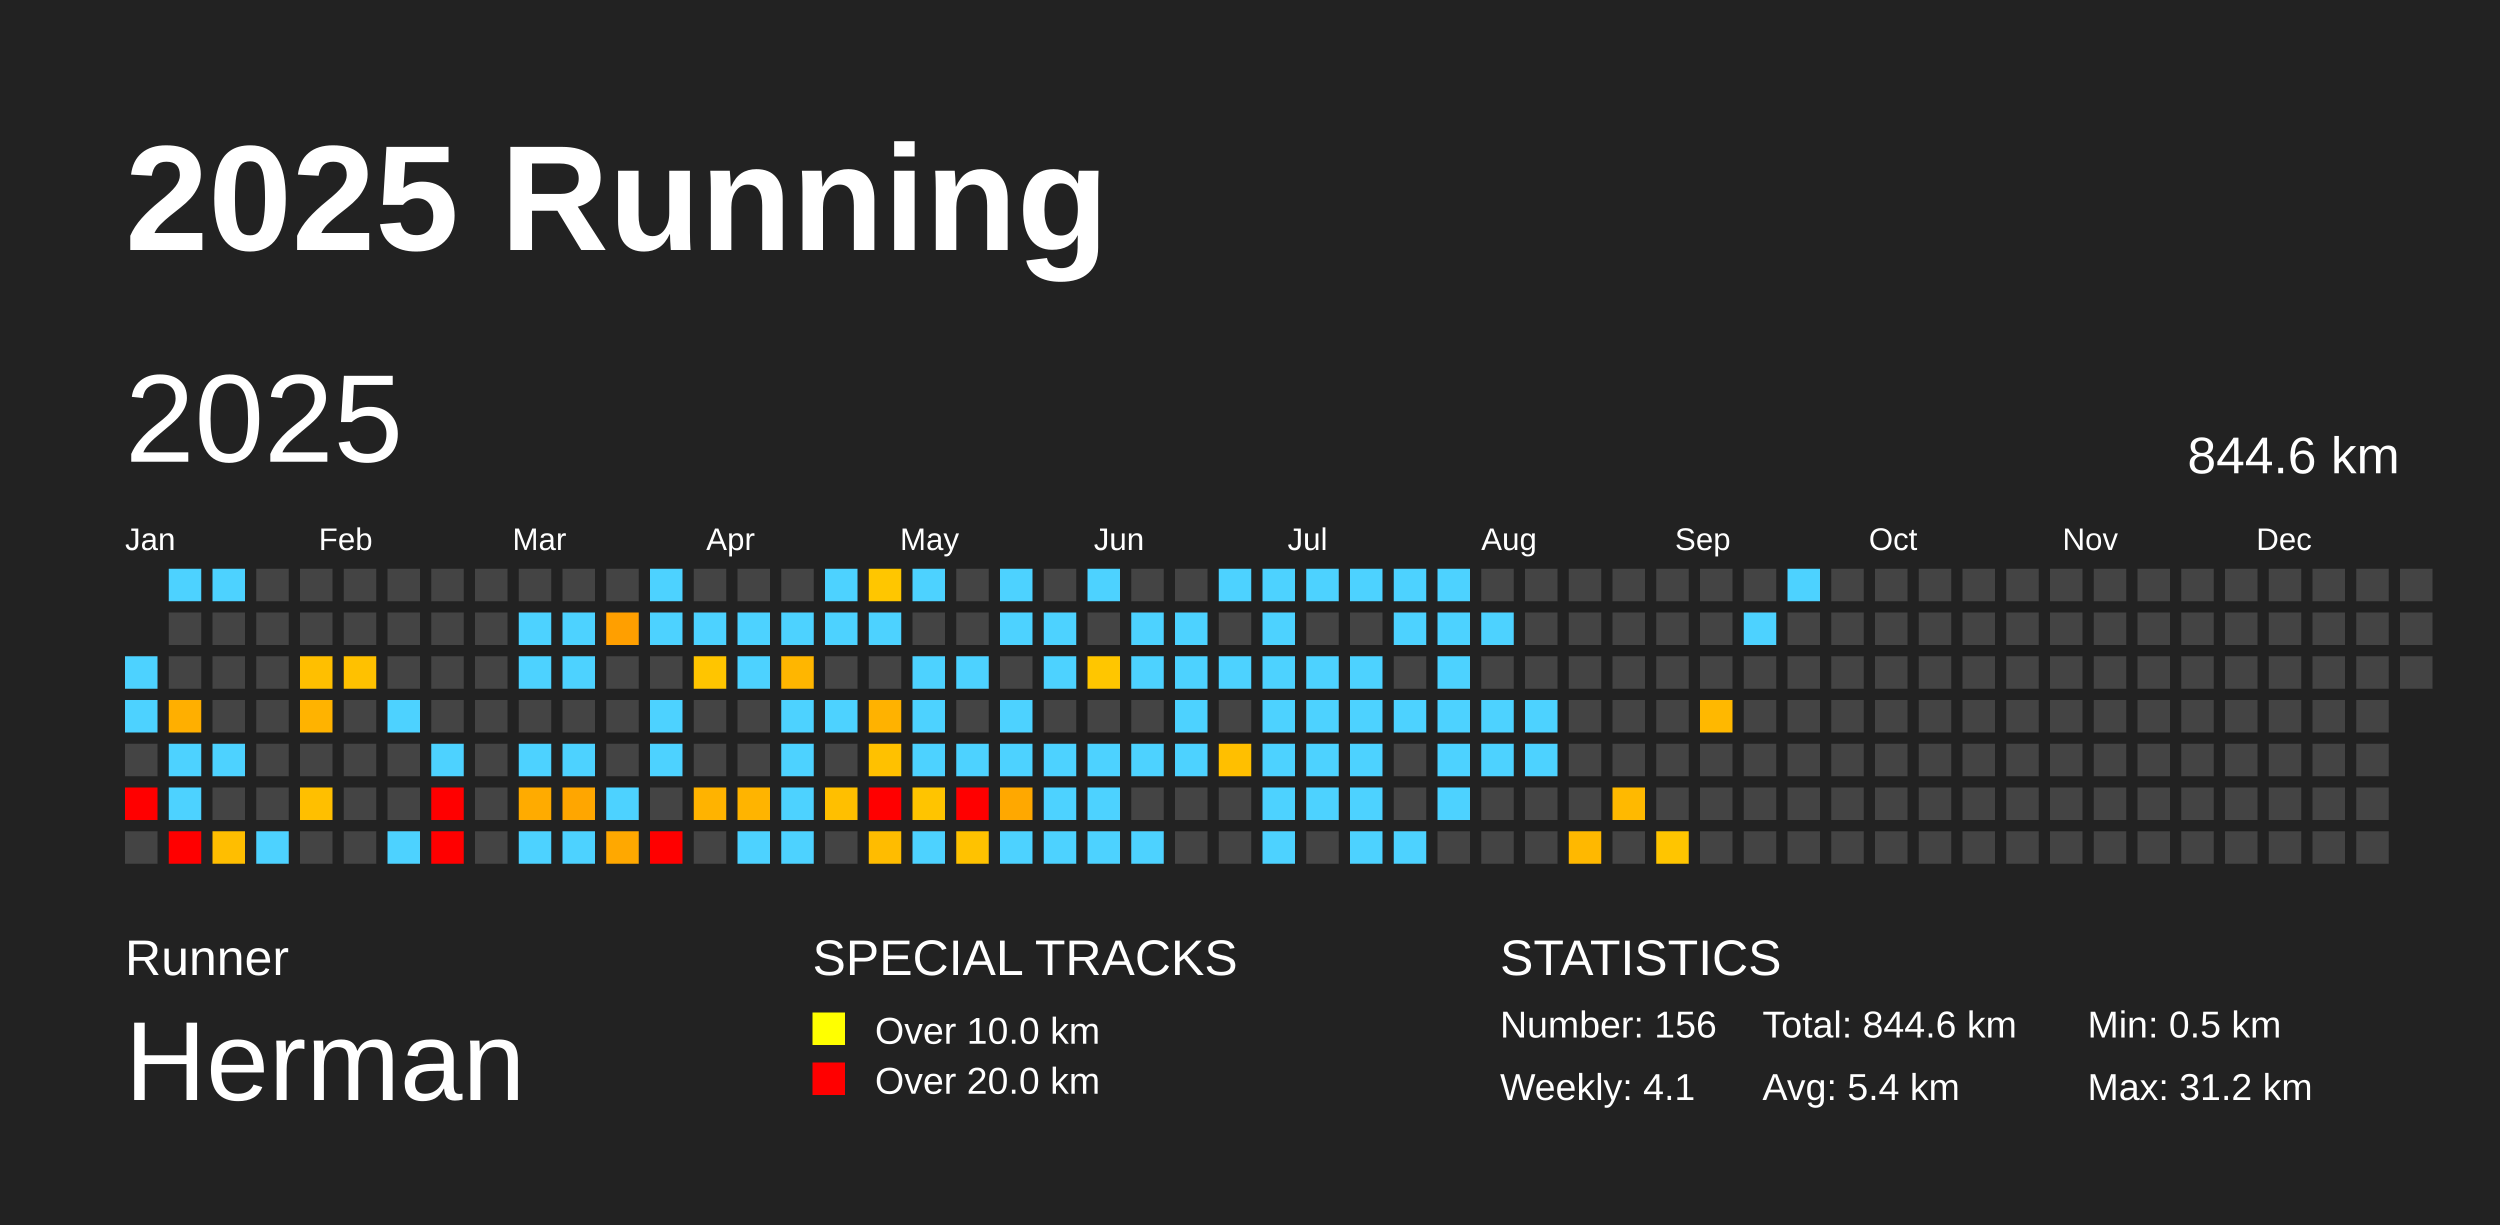
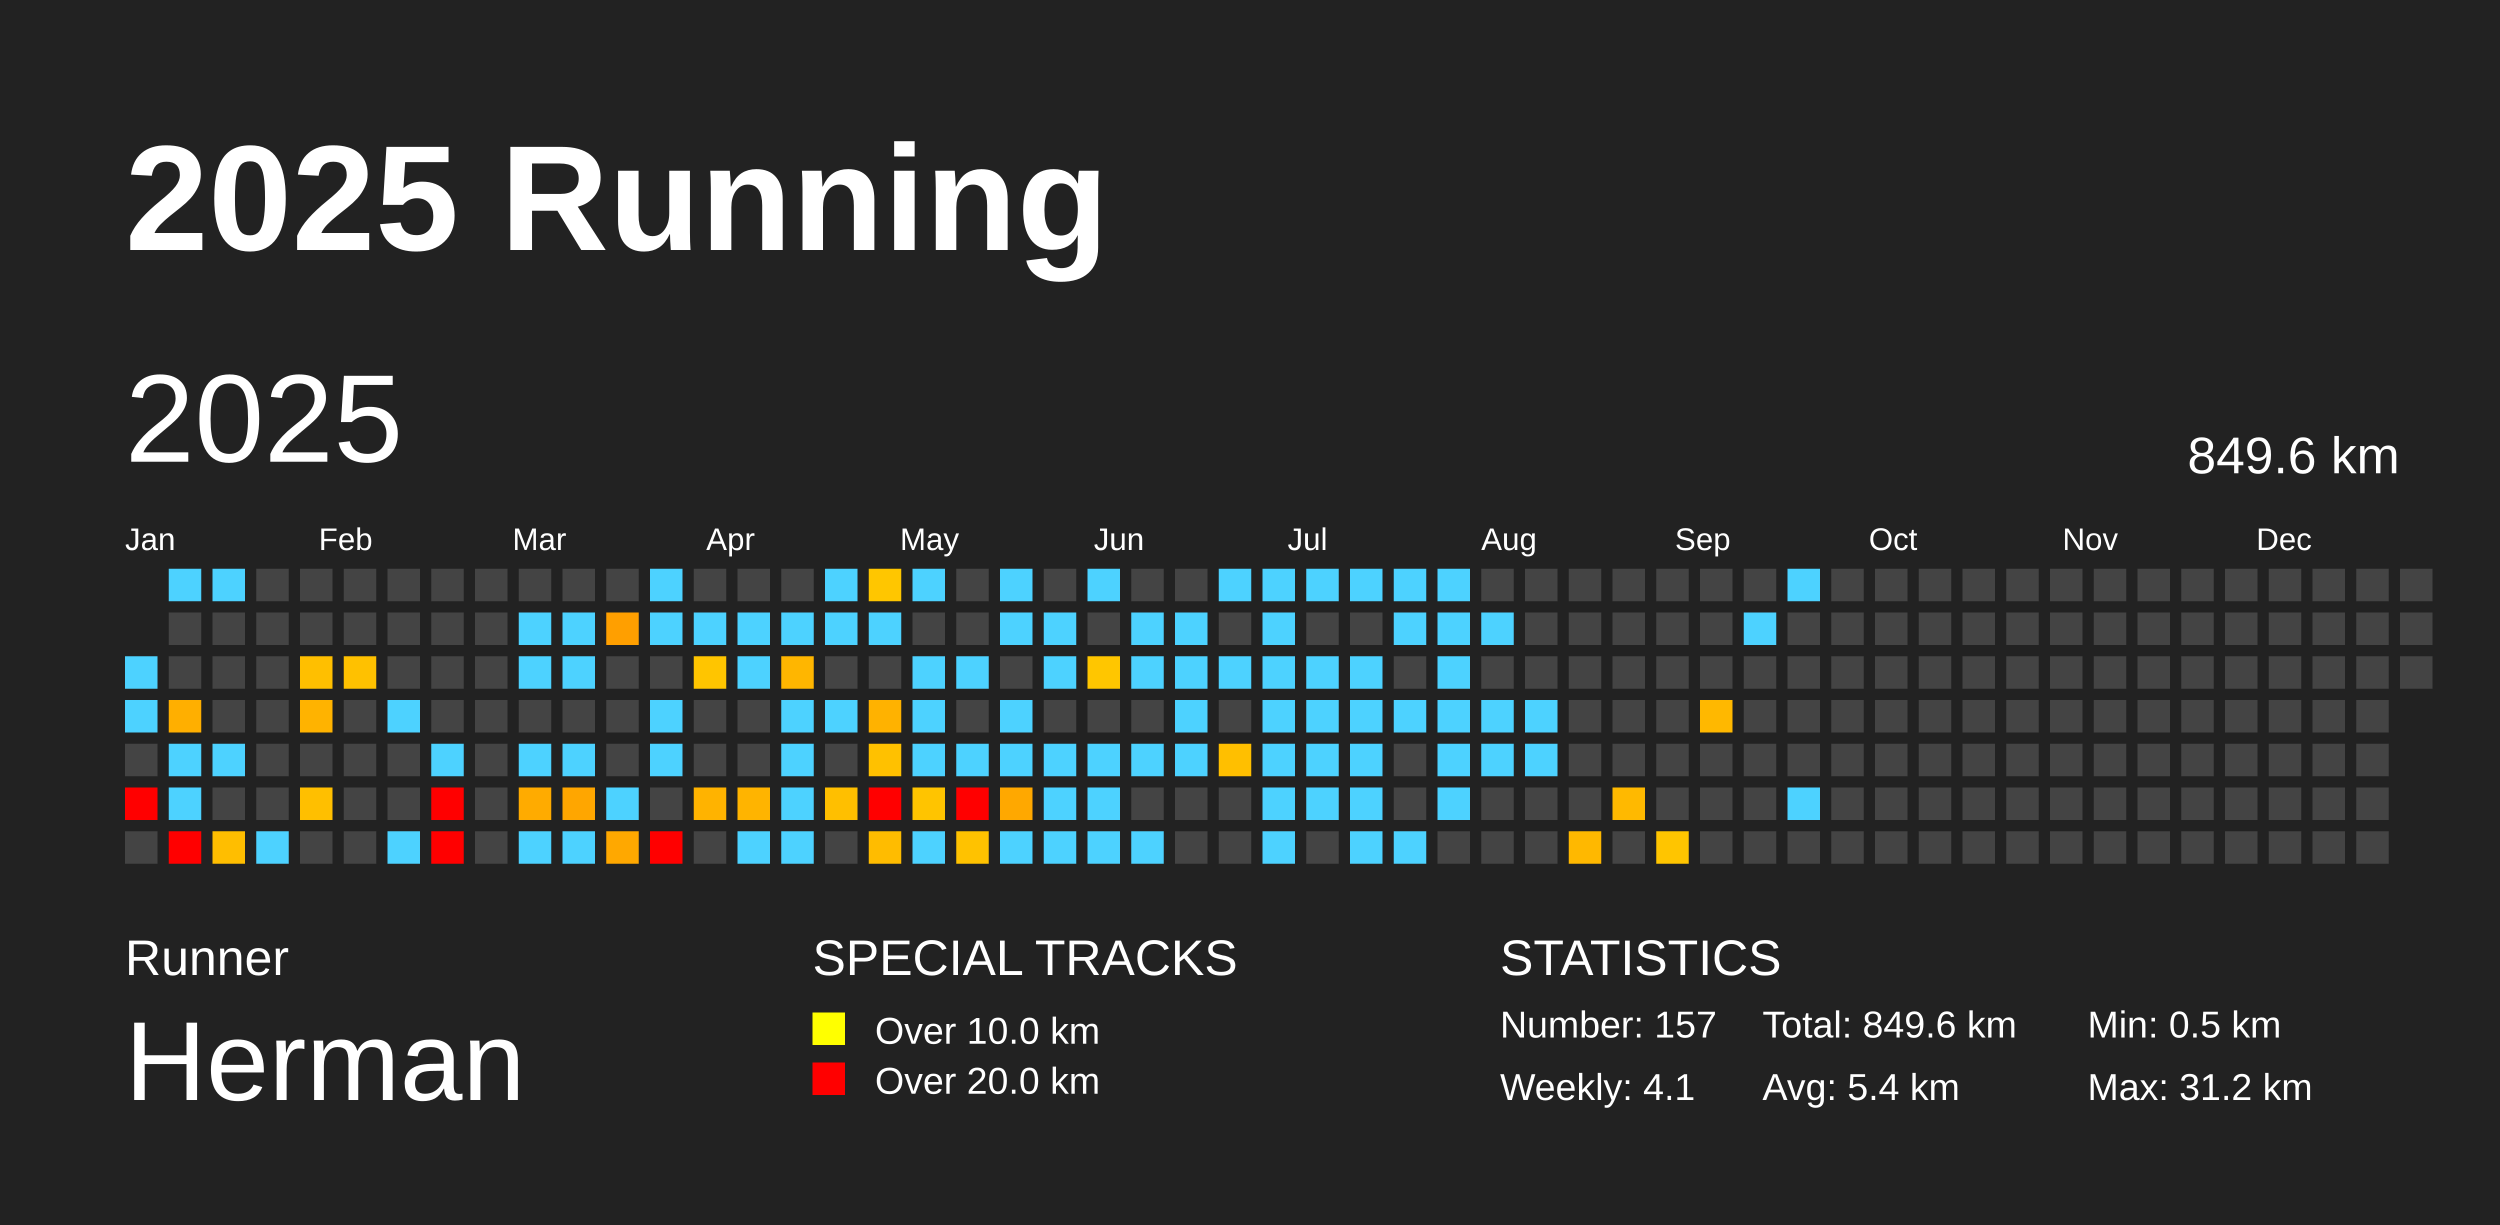
<svg xmlns="http://www.w3.org/2000/svg" baseProfile="full" height="98mm" version="1.1" viewBox="0,0,200,98" width="200mm">
  <defs />
  <rect fill="#222222" height="98" width="200" x="0" y="0" />
  <text fill="#FFFFFF" style="font-size:12px; font-family:Arial; font-weight:bold;" x="10" y="20">2025 Running</text>
  <text fill="#FFFFFF" style="font-size:4px; font-family:Arial" x="10" y="78">Runner</text>
  <text fill="#FFFFFF" style="font-size:9px; font-family:Arial" x="10" y="88">Herman</text>
  <text fill="#FFFFFF" style="font-size:4px; font-family:Arial" x="65" y="78">SPECIAL TRACKS</text>
  <rect fill="yellow" height="2.6" width="2.6" x="65" y="81" />
  <text fill="#FFFFFF" style="font-size:3px; font-family:Arial" x="70" y="83.5">Over 10.0 km</text>
  <rect fill="red" height="2.6" width="2.6" x="65" y="85" />
  <text fill="#FFFFFF" style="font-size:3px; font-family:Arial" x="70" y="87.5">Over 20.0 km</text>
  <text fill="#FFFFFF" style="font-size:4px; font-family:Arial" x="120" y="78">STATISTICS</text>
-   <text fill="#FFFFFF" style="font-size:3px; font-family:Arial" x="120" y="83">Number: 156</text>
+   <text fill="#FFFFFF" style="font-size:3px; font-family:Arial" x="120" y="83">Number: 157</text>
  <text fill="#FFFFFF" style="font-size:3px; font-family:Arial" x="120" y="88">Weekly: 4.1</text>
-   <text fill="#FFFFFF" style="font-size:3px; font-family:Arial" x="141" y="83">Total: 844.6 km</text>
+   <text fill="#FFFFFF" style="font-size:3px; font-family:Arial" x="141" y="83">Total: 849.6 km</text>
  <text fill="#FFFFFF" style="font-size:3px; font-family:Arial" x="141" y="88">Avg: 5.4 km</text>
  <text fill="#FFFFFF" style="font-size:3px; font-family:Arial" x="167" y="83">Min: 0.5 km</text>
  <text fill="#FFFFFF" style="font-size:3px; font-family:Arial" x="167" y="88">Max: 31.2 km</text>
  <text dominant-baseline="hanging" fill="#FFFFFF" style="font-size:10.0px; font-family:Arial;" x="10" y="30">2025</text>
-   <text dominant-baseline="hanging" fill="#FFFFFF" style="font-size:4.125px; font-family:Arial;" x="175" y="35">844.6 km</text>
+   <text dominant-baseline="hanging" fill="#FFFFFF" style="font-size:4.125px; font-family:Arial;" x="175" y="35">849.6 km</text>
  <text fill="#FFFFFF" style="font-size:2.5px; font-family:Arial" x="10.0" y="44">Jan</text>
  <text fill="#FFFFFF" style="font-size:2.5px; font-family:Arial" x="25.5" y="44">Feb</text>
  <text fill="#FFFFFF" style="font-size:2.5px; font-family:Arial" x="41.0" y="44">Mar</text>
  <text fill="#FFFFFF" style="font-size:2.5px; font-family:Arial" x="56.5" y="44">Apr</text>
  <text fill="#FFFFFF" style="font-size:2.5px; font-family:Arial" x="72.0" y="44">May</text>
  <text fill="#FFFFFF" style="font-size:2.5px; font-family:Arial" x="87.5" y="44">Jun</text>
  <text fill="#FFFFFF" style="font-size:2.5px; font-family:Arial" x="103.0" y="44">Jul</text>
  <text fill="#FFFFFF" style="font-size:2.5px; font-family:Arial" x="118.5" y="44">Aug</text>
  <text fill="#FFFFFF" style="font-size:2.5px; font-family:Arial" x="134.0" y="44">Sep</text>
  <text fill="#FFFFFF" style="font-size:2.5px; font-family:Arial" x="149.5" y="44">Oct</text>
  <text fill="#FFFFFF" style="font-size:2.5px; font-family:Arial" x="165.0" y="44">Nov</text>
  <text fill="#FFFFFF" style="font-size:2.5px; font-family:Arial" x="180.5" y="44">Dec</text>
  <rect fill="#4dd2ff" height="2.6" width="2.6" x="10.0" y="52.5" />
  <rect fill="#4dd2ff" height="2.6" width="2.6" x="10.0" y="56.0" />
  <rect fill="#444444" height="2.6" width="2.6" x="10.0" y="59.5" />
  <rect fill="red" height="2.6" width="2.6" x="10.0" y="63.0" />
  <rect fill="#444444" height="2.6" width="2.6" x="10.0" y="66.5" />
  <rect fill="#4dd2ff" height="2.6" width="2.6" x="13.5" y="45.5" />
  <rect fill="#444444" height="2.6" width="2.6" x="13.5" y="49.0" />
  <rect fill="#444444" height="2.6" width="2.6" x="13.5" y="52.5" />
  <rect fill="#ffaf00" height="2.6" width="2.6" x="13.5" y="56.0" />
  <rect fill="#4dd2ff" height="2.6" width="2.6" x="13.5" y="59.5" />
  <rect fill="#4dd2ff" height="2.6" width="2.6" x="13.5" y="63.0" />
  <rect fill="red" height="2.6" width="2.6" x="13.5" y="66.5" />
  <rect fill="#4dd2ff" height="2.6" width="2.6" x="17.0" y="45.5" />
  <rect fill="#444444" height="2.6" width="2.6" x="17.0" y="49.0" />
  <rect fill="#444444" height="2.6" width="2.6" x="17.0" y="52.5" />
  <rect fill="#444444" height="2.6" width="2.6" x="17.0" y="56.0" />
  <rect fill="#4dd2ff" height="2.6" width="2.6" x="17.0" y="59.5" />
  <rect fill="#444444" height="2.6" width="2.6" x="17.0" y="63.0" />
  <rect fill="#ffbe00" height="2.6" width="2.6" x="17.0" y="66.5" />
  <rect fill="#444444" height="2.6" width="2.6" x="20.5" y="45.5" />
  <rect fill="#444444" height="2.6" width="2.6" x="20.5" y="49.0" />
  <rect fill="#444444" height="2.6" width="2.6" x="20.5" y="52.5" />
  <rect fill="#444444" height="2.6" width="2.6" x="20.5" y="56.0" />
  <rect fill="#444444" height="2.6" width="2.6" x="20.5" y="59.5" />
  <rect fill="#444444" height="2.6" width="2.6" x="20.5" y="63.0" />
  <rect fill="#4dd2ff" height="2.6" width="2.6" x="20.5" y="66.5" />
  <rect fill="#444444" height="2.6" width="2.6" x="24.0" y="45.5" />
  <rect fill="#444444" height="2.6" width="2.6" x="24.0" y="49.0" />
  <rect fill="#ffbf00" height="2.6" width="2.6" x="24.0" y="52.5" />
  <rect fill="#ffb300" height="2.6" width="2.6" x="24.0" y="56.0" />
  <rect fill="#444444" height="2.6" width="2.6" x="24.0" y="59.5" />
  <rect fill="#ffbf00" height="2.6" width="2.6" x="24.0" y="63.0" />
  <rect fill="#444444" height="2.6" width="2.6" x="24.0" y="66.5" />
  <rect fill="#444444" height="2.6" width="2.6" x="27.5" y="45.5" />
  <rect fill="#444444" height="2.6" width="2.6" x="27.5" y="49.0" />
  <rect fill="#ffc100" height="2.6" width="2.6" x="27.5" y="52.5" />
  <rect fill="#444444" height="2.6" width="2.6" x="27.5" y="56.0" />
  <rect fill="#444444" height="2.6" width="2.6" x="27.5" y="59.5" />
  <rect fill="#444444" height="2.6" width="2.6" x="27.5" y="63.0" />
  <rect fill="#444444" height="2.6" width="2.6" x="27.5" y="66.5" />
  <rect fill="#444444" height="2.6" width="2.6" x="31.0" y="45.5" />
  <rect fill="#444444" height="2.6" width="2.6" x="31.0" y="49.0" />
  <rect fill="#444444" height="2.6" width="2.6" x="31.0" y="52.5" />
  <rect fill="#4dd2ff" height="2.6" width="2.6" x="31.0" y="56.0" />
  <rect fill="#444444" height="2.6" width="2.6" x="31.0" y="59.5" />
  <rect fill="#444444" height="2.6" width="2.6" x="31.0" y="63.0" />
  <rect fill="#4dd2ff" height="2.6" width="2.6" x="31.0" y="66.5" />
  <rect fill="#444444" height="2.6" width="2.6" x="34.5" y="45.5" />
  <rect fill="#444444" height="2.6" width="2.6" x="34.5" y="49.0" />
  <rect fill="#444444" height="2.6" width="2.6" x="34.5" y="52.5" />
  <rect fill="#444444" height="2.6" width="2.6" x="34.5" y="56.0" />
  <rect fill="#4dd2ff" height="2.6" width="2.6" x="34.5" y="59.5" />
  <rect fill="red" height="2.6" width="2.6" x="34.5" y="63.0" />
  <rect fill="red" height="2.6" width="2.6" x="34.5" y="66.5" />
  <rect fill="#444444" height="2.6" width="2.6" x="38.0" y="45.5" />
  <rect fill="#444444" height="2.6" width="2.6" x="38.0" y="49.0" />
  <rect fill="#444444" height="2.6" width="2.6" x="38.0" y="52.5" />
  <rect fill="#444444" height="2.6" width="2.6" x="38.0" y="56.0" />
  <rect fill="#444444" height="2.6" width="2.6" x="38.0" y="59.5" />
  <rect fill="#444444" height="2.6" width="2.6" x="38.0" y="63.0" />
  <rect fill="#444444" height="2.6" width="2.6" x="38.0" y="66.5" />
  <rect fill="#444444" height="2.6" width="2.6" x="41.5" y="45.5" />
  <rect fill="#4dd2ff" height="2.6" width="2.6" x="41.5" y="49.0" />
  <rect fill="#4dd2ff" height="2.6" width="2.6" x="41.5" y="52.5" />
  <rect fill="#444444" height="2.6" width="2.6" x="41.5" y="56.0" />
  <rect fill="#4dd2ff" height="2.6" width="2.6" x="41.5" y="59.5" />
  <rect fill="#ffab00" height="2.6" width="2.6" x="41.5" y="63.0" />
  <rect fill="#4dd2ff" height="2.6" width="2.6" x="41.5" y="66.5" />
  <rect fill="#444444" height="2.6" width="2.6" x="45.0" y="45.5" />
  <rect fill="#4dd2ff" height="2.6" width="2.6" x="45.0" y="49.0" />
  <rect fill="#4dd2ff" height="2.6" width="2.6" x="45.0" y="52.5" />
  <rect fill="#444444" height="2.6" width="2.6" x="45.0" y="56.0" />
  <rect fill="#4dd2ff" height="2.6" width="2.6" x="45.0" y="59.5" />
  <rect fill="#ffa600" height="2.6" width="2.6" x="45.0" y="63.0" />
  <rect fill="#4dd2ff" height="2.6" width="2.6" x="45.0" y="66.5" />
  <rect fill="#444444" height="2.6" width="2.6" x="48.5" y="45.5" />
  <rect fill="#ff9f00" height="2.6" width="2.6" x="48.5" y="49.0" />
  <rect fill="#444444" height="2.6" width="2.6" x="48.5" y="52.5" />
  <rect fill="#444444" height="2.6" width="2.6" x="48.5" y="56.0" />
  <rect fill="#444444" height="2.6" width="2.6" x="48.5" y="59.5" />
  <rect fill="#4dd2ff" height="2.6" width="2.6" x="48.5" y="63.0" />
  <rect fill="#ffa800" height="2.6" width="2.6" x="48.5" y="66.5" />
  <rect fill="#4dd2ff" height="2.6" width="2.6" x="52.0" y="45.5" />
  <rect fill="#4dd2ff" height="2.6" width="2.6" x="52.0" y="49.0" />
  <rect fill="#444444" height="2.6" width="2.6" x="52.0" y="52.5" />
  <rect fill="#4dd2ff" height="2.6" width="2.6" x="52.0" y="56.0" />
  <rect fill="#4dd2ff" height="2.6" width="2.6" x="52.0" y="59.5" />
  <rect fill="#444444" height="2.6" width="2.6" x="52.0" y="63.0" />
  <rect fill="red" height="2.6" width="2.6" x="52.0" y="66.5" />
  <rect fill="#444444" height="2.6" width="2.6" x="55.5" y="45.5" />
  <rect fill="#4dd2ff" height="2.6" width="2.6" x="55.5" y="49.0" />
  <rect fill="#ffc500" height="2.6" width="2.6" x="55.5" y="52.5" />
  <rect fill="#444444" height="2.6" width="2.6" x="55.5" y="56.0" />
  <rect fill="#444444" height="2.6" width="2.6" x="55.5" y="59.5" />
  <rect fill="#ffb300" height="2.6" width="2.6" x="55.5" y="63.0" />
  <rect fill="#444444" height="2.6" width="2.6" x="55.5" y="66.5" />
  <rect fill="#444444" height="2.6" width="2.6" x="59.0" y="45.5" />
  <rect fill="#4dd2ff" height="2.6" width="2.6" x="59.0" y="49.0" />
  <rect fill="#4dd2ff" height="2.6" width="2.6" x="59.0" y="52.5" />
  <rect fill="#444444" height="2.6" width="2.6" x="59.0" y="56.0" />
  <rect fill="#444444" height="2.6" width="2.6" x="59.0" y="59.5" />
  <rect fill="#ffb400" height="2.6" width="2.6" x="59.0" y="63.0" />
  <rect fill="#4dd2ff" height="2.6" width="2.6" x="59.0" y="66.5" />
  <rect fill="#444444" height="2.6" width="2.6" x="62.5" y="45.5" />
  <rect fill="#4dd2ff" height="2.6" width="2.6" x="62.5" y="49.0" />
  <rect fill="#ffb600" height="2.6" width="2.6" x="62.5" y="52.5" />
  <rect fill="#4dd2ff" height="2.6" width="2.6" x="62.5" y="56.0" />
  <rect fill="#4dd2ff" height="2.6" width="2.6" x="62.5" y="59.5" />
  <rect fill="#4dd2ff" height="2.6" width="2.6" x="62.5" y="63.0" />
  <rect fill="#4dd2ff" height="2.6" width="2.6" x="62.5" y="66.5" />
  <rect fill="#4dd2ff" height="2.6" width="2.6" x="66.0" y="45.5" />
  <rect fill="#4dd2ff" height="2.6" width="2.6" x="66.0" y="49.0" />
  <rect fill="#444444" height="2.6" width="2.6" x="66.0" y="52.5" />
  <rect fill="#4dd2ff" height="2.6" width="2.6" x="66.0" y="56.0" />
  <rect fill="#444444" height="2.6" width="2.6" x="66.0" y="59.5" />
  <rect fill="#ffbf00" height="2.6" width="2.6" x="66.0" y="63.0" />
  <rect fill="#444444" height="2.6" width="2.6" x="66.0" y="66.5" />
  <rect fill="#ffc600" height="2.6" width="2.6" x="69.5" y="45.5" />
  <rect fill="#4dd2ff" height="2.6" width="2.6" x="69.5" y="49.0" />
  <rect fill="#444444" height="2.6" width="2.6" x="69.5" y="52.5" />
  <rect fill="#ffb200" height="2.6" width="2.6" x="69.5" y="56.0" />
  <rect fill="#ffc100" height="2.6" width="2.6" x="69.5" y="59.5" />
  <rect fill="red" height="2.6" width="2.6" x="69.5" y="63.0" />
  <rect fill="#ffbc00" height="2.6" width="2.6" x="69.5" y="66.5" />
  <rect fill="#4dd2ff" height="2.6" width="2.6" x="73.0" y="45.5" />
  <rect fill="#444444" height="2.6" width="2.6" x="73.0" y="49.0" />
  <rect fill="#4dd2ff" height="2.6" width="2.6" x="73.0" y="52.5" />
  <rect fill="#4dd2ff" height="2.6" width="2.6" x="73.0" y="56.0" />
  <rect fill="#4dd2ff" height="2.6" width="2.6" x="73.0" y="59.5" />
  <rect fill="#ffc400" height="2.6" width="2.6" x="73.0" y="63.0" />
  <rect fill="#4dd2ff" height="2.6" width="2.6" x="73.0" y="66.5" />
  <rect fill="#444444" height="2.6" width="2.6" x="76.5" y="45.5" />
  <rect fill="#444444" height="2.6" width="2.6" x="76.5" y="49.0" />
  <rect fill="#4dd2ff" height="2.6" width="2.6" x="76.5" y="52.5" />
  <rect fill="#444444" height="2.6" width="2.6" x="76.5" y="56.0" />
  <rect fill="#4dd2ff" height="2.6" width="2.6" x="76.5" y="59.5" />
  <rect fill="red" height="2.6" width="2.6" x="76.5" y="63.0" />
  <rect fill="#ffc200" height="2.6" width="2.6" x="76.5" y="66.5" />
  <rect fill="#4dd2ff" height="2.6" width="2.6" x="80.0" y="45.5" />
  <rect fill="#4dd2ff" height="2.6" width="2.6" x="80.0" y="49.0" />
  <rect fill="#444444" height="2.6" width="2.6" x="80.0" y="52.5" />
  <rect fill="#4dd2ff" height="2.6" width="2.6" x="80.0" y="56.0" />
  <rect fill="#4dd2ff" height="2.6" width="2.6" x="80.0" y="59.5" />
  <rect fill="#ffa800" height="2.6" width="2.6" x="80.0" y="63.0" />
  <rect fill="#4dd2ff" height="2.6" width="2.6" x="80.0" y="66.5" />
  <rect fill="#444444" height="2.6" width="2.6" x="83.5" y="45.5" />
  <rect fill="#4dd2ff" height="2.6" width="2.6" x="83.5" y="49.0" />
  <rect fill="#4dd2ff" height="2.6" width="2.6" x="83.5" y="52.5" />
  <rect fill="#444444" height="2.6" width="2.6" x="83.5" y="56.0" />
  <rect fill="#4dd2ff" height="2.6" width="2.6" x="83.5" y="59.5" />
  <rect fill="#4dd2ff" height="2.6" width="2.6" x="83.5" y="63.0" />
  <rect fill="#4dd2ff" height="2.6" width="2.6" x="83.5" y="66.5" />
  <rect fill="#4dd2ff" height="2.6" width="2.6" x="87.0" y="45.5" />
  <rect fill="#444444" height="2.6" width="2.6" x="87.0" y="49.0" />
  <rect fill="#ffc600" height="2.6" width="2.6" x="87.0" y="52.5" />
  <rect fill="#444444" height="2.6" width="2.6" x="87.0" y="56.0" />
  <rect fill="#4dd2ff" height="2.6" width="2.6" x="87.0" y="59.5" />
  <rect fill="#4dd2ff" height="2.6" width="2.6" x="87.0" y="63.0" />
  <rect fill="#4dd2ff" height="2.6" width="2.6" x="87.0" y="66.5" />
  <rect fill="#444444" height="2.6" width="2.6" x="90.5" y="45.5" />
  <rect fill="#4dd2ff" height="2.6" width="2.6" x="90.5" y="49.0" />
  <rect fill="#4dd2ff" height="2.6" width="2.6" x="90.5" y="52.5" />
  <rect fill="#444444" height="2.6" width="2.6" x="90.5" y="56.0" />
  <rect fill="#4dd2ff" height="2.6" width="2.6" x="90.5" y="59.5" />
  <rect fill="#444444" height="2.6" width="2.6" x="90.5" y="63.0" />
  <rect fill="#4dd2ff" height="2.6" width="2.6" x="90.5" y="66.5" />
  <rect fill="#444444" height="2.6" width="2.6" x="94.0" y="45.5" />
  <rect fill="#4dd2ff" height="2.6" width="2.6" x="94.0" y="49.0" />
  <rect fill="#4dd2ff" height="2.6" width="2.6" x="94.0" y="52.5" />
  <rect fill="#4dd2ff" height="2.6" width="2.6" x="94.0" y="56.0" />
  <rect fill="#4dd2ff" height="2.6" width="2.6" x="94.0" y="59.5" />
  <rect fill="#444444" height="2.6" width="2.6" x="94.0" y="63.0" />
  <rect fill="#444444" height="2.6" width="2.6" x="94.0" y="66.5" />
  <rect fill="#4dd2ff" height="2.6" width="2.6" x="97.5" y="45.5" />
  <rect fill="#444444" height="2.6" width="2.6" x="97.5" y="49.0" />
  <rect fill="#4dd2ff" height="2.6" width="2.6" x="97.5" y="52.5" />
  <rect fill="#444444" height="2.6" width="2.6" x="97.5" y="56.0" />
  <rect fill="#ffbf00" height="2.6" width="2.6" x="97.5" y="59.5" />
  <rect fill="#444444" height="2.6" width="2.6" x="97.5" y="63.0" />
  <rect fill="#444444" height="2.6" width="2.6" x="97.5" y="66.5" />
  <rect fill="#4dd2ff" height="2.6" width="2.6" x="101.0" y="45.5" />
  <rect fill="#4dd2ff" height="2.6" width="2.6" x="101.0" y="49.0" />
  <rect fill="#4dd2ff" height="2.6" width="2.6" x="101.0" y="52.5" />
  <rect fill="#4dd2ff" height="2.6" width="2.6" x="101.0" y="56.0" />
  <rect fill="#4dd2ff" height="2.6" width="2.6" x="101.0" y="59.5" />
  <rect fill="#4dd2ff" height="2.6" width="2.6" x="101.0" y="63.0" />
  <rect fill="#4dd2ff" height="2.6" width="2.6" x="101.0" y="66.5" />
  <rect fill="#4dd2ff" height="2.6" width="2.6" x="104.5" y="45.5" />
  <rect fill="#444444" height="2.6" width="2.6" x="104.5" y="49.0" />
  <rect fill="#4dd2ff" height="2.6" width="2.6" x="104.5" y="52.5" />
  <rect fill="#4dd2ff" height="2.6" width="2.6" x="104.5" y="56.0" />
  <rect fill="#4dd2ff" height="2.6" width="2.6" x="104.5" y="59.5" />
  <rect fill="#4dd2ff" height="2.6" width="2.6" x="104.5" y="63.0" />
  <rect fill="#444444" height="2.6" width="2.6" x="104.5" y="66.5" />
  <rect fill="#4dd2ff" height="2.6" width="2.6" x="108.0" y="45.5" />
  <rect fill="#444444" height="2.6" width="2.6" x="108.0" y="49.0" />
  <rect fill="#4dd2ff" height="2.6" width="2.6" x="108.0" y="52.5" />
  <rect fill="#4dd2ff" height="2.6" width="2.6" x="108.0" y="56.0" />
  <rect fill="#4dd2ff" height="2.6" width="2.6" x="108.0" y="59.5" />
  <rect fill="#4dd2ff" height="2.6" width="2.6" x="108.0" y="63.0" />
  <rect fill="#4dd2ff" height="2.6" width="2.6" x="108.0" y="66.5" />
  <rect fill="#4dd2ff" height="2.6" width="2.6" x="111.5" y="45.5" />
  <rect fill="#4dd2ff" height="2.6" width="2.6" x="111.5" y="49.0" />
  <rect fill="#444444" height="2.6" width="2.6" x="111.5" y="52.5" />
  <rect fill="#4dd2ff" height="2.6" width="2.6" x="111.5" y="56.0" />
  <rect fill="#444444" height="2.6" width="2.6" x="111.5" y="59.5" />
  <rect fill="#444444" height="2.6" width="2.6" x="111.5" y="63.0" />
  <rect fill="#4dd2ff" height="2.6" width="2.6" x="111.5" y="66.5" />
  <rect fill="#4dd2ff" height="2.6" width="2.6" x="115.0" y="45.5" />
  <rect fill="#4dd2ff" height="2.6" width="2.6" x="115.0" y="49.0" />
  <rect fill="#4dd2ff" height="2.6" width="2.6" x="115.0" y="52.5" />
  <rect fill="#4dd2ff" height="2.6" width="2.6" x="115.0" y="56.0" />
  <rect fill="#4dd2ff" height="2.6" width="2.6" x="115.0" y="59.5" />
  <rect fill="#4dd2ff" height="2.6" width="2.6" x="115.0" y="63.0" />
  <rect fill="#444444" height="2.6" width="2.6" x="115.0" y="66.5" />
  <rect fill="#444444" height="2.6" width="2.6" x="118.5" y="45.5" />
  <rect fill="#4dd2ff" height="2.6" width="2.6" x="118.5" y="49.0" />
  <rect fill="#444444" height="2.6" width="2.6" x="118.5" y="52.5" />
  <rect fill="#4dd2ff" height="2.6" width="2.6" x="118.5" y="56.0" />
  <rect fill="#4dd2ff" height="2.6" width="2.6" x="118.5" y="59.5" />
  <rect fill="#444444" height="2.6" width="2.6" x="118.5" y="63.0" />
  <rect fill="#444444" height="2.6" width="2.6" x="118.5" y="66.5" />
  <rect fill="#444444" height="2.6" width="2.6" x="122.0" y="45.5" />
  <rect fill="#444444" height="2.6" width="2.6" x="122.0" y="49.0" />
  <rect fill="#444444" height="2.6" width="2.6" x="122.0" y="52.5" />
  <rect fill="#4dd2ff" height="2.6" width="2.6" x="122.0" y="56.0" />
  <rect fill="#4dd2ff" height="2.6" width="2.6" x="122.0" y="59.5" />
  <rect fill="#444444" height="2.6" width="2.6" x="122.0" y="63.0" />
  <rect fill="#444444" height="2.6" width="2.6" x="122.0" y="66.5" />
  <rect fill="#444444" height="2.6" width="2.6" x="125.5" y="45.5" />
  <rect fill="#444444" height="2.6" width="2.6" x="125.5" y="49.0" />
  <rect fill="#444444" height="2.6" width="2.6" x="125.5" y="52.5" />
  <rect fill="#444444" height="2.6" width="2.6" x="125.5" y="56.0" />
  <rect fill="#444444" height="2.6" width="2.6" x="125.5" y="59.5" />
  <rect fill="#444444" height="2.6" width="2.6" x="125.5" y="63.0" />
  <rect fill="#ffb800" height="2.6" width="2.6" x="125.5" y="66.5" />
  <rect fill="#444444" height="2.6" width="2.6" x="129.0" y="45.5" />
  <rect fill="#444444" height="2.6" width="2.6" x="129.0" y="49.0" />
  <rect fill="#444444" height="2.6" width="2.6" x="129.0" y="52.5" />
  <rect fill="#444444" height="2.6" width="2.6" x="129.0" y="56.0" />
  <rect fill="#444444" height="2.6" width="2.6" x="129.0" y="59.5" />
  <rect fill="#ffb900" height="2.6" width="2.6" x="129.0" y="63.0" />
  <rect fill="#444444" height="2.6" width="2.6" x="129.0" y="66.5" />
  <rect fill="#444444" height="2.6" width="2.6" x="132.5" y="45.5" />
  <rect fill="#444444" height="2.6" width="2.6" x="132.5" y="49.0" />
  <rect fill="#444444" height="2.6" width="2.6" x="132.5" y="52.5" />
  <rect fill="#444444" height="2.6" width="2.6" x="132.5" y="56.0" />
  <rect fill="#444444" height="2.6" width="2.6" x="132.5" y="59.5" />
  <rect fill="#444444" height="2.6" width="2.6" x="132.5" y="63.0" />
  <rect fill="#ffc500" height="2.6" width="2.6" x="132.5" y="66.5" />
  <rect fill="#444444" height="2.6" width="2.6" x="136.0" y="45.5" />
  <rect fill="#444444" height="2.6" width="2.6" x="136.0" y="49.0" />
  <rect fill="#444444" height="2.6" width="2.6" x="136.0" y="52.5" />
  <rect fill="#ffb800" height="2.6" width="2.6" x="136.0" y="56.0" />
  <rect fill="#444444" height="2.6" width="2.6" x="136.0" y="59.5" />
  <rect fill="#444444" height="2.6" width="2.6" x="136.0" y="63.0" />
  <rect fill="#444444" height="2.6" width="2.6" x="136.0" y="66.5" />
  <rect fill="#444444" height="2.6" width="2.6" x="139.5" y="45.5" />
  <rect fill="#4dd2ff" height="2.6" width="2.6" x="139.5" y="49.0" />
  <rect fill="#444444" height="2.6" width="2.6" x="139.5" y="52.5" />
  <rect fill="#444444" height="2.6" width="2.6" x="139.5" y="56.0" />
  <rect fill="#444444" height="2.6" width="2.6" x="139.5" y="59.5" />
  <rect fill="#444444" height="2.6" width="2.6" x="139.5" y="63.0" />
  <rect fill="#444444" height="2.6" width="2.6" x="139.5" y="66.5" />
  <rect fill="#4dd2ff" height="2.6" width="2.6" x="143.0" y="45.5" />
  <rect fill="#444444" height="2.6" width="2.6" x="143.0" y="49.0" />
  <rect fill="#444444" height="2.6" width="2.6" x="143.0" y="52.5" />
  <rect fill="#444444" height="2.6" width="2.6" x="143.0" y="56.0" />
  <rect fill="#444444" height="2.6" width="2.6" x="143.0" y="59.5" />
-   <rect fill="#444444" height="2.6" width="2.6" x="143.0" y="63.0" />
+   <rect fill="#4dd2ff" height="2.6" width="2.6" x="143.0" y="63.0" />
  <rect fill="#444444" height="2.6" width="2.6" x="143.0" y="66.5" />
  <rect fill="#444444" height="2.6" width="2.6" x="146.5" y="45.5" />
  <rect fill="#444444" height="2.6" width="2.6" x="146.5" y="49.0" />
  <rect fill="#444444" height="2.6" width="2.6" x="146.5" y="52.5" />
  <rect fill="#444444" height="2.6" width="2.6" x="146.5" y="56.0" />
  <rect fill="#444444" height="2.6" width="2.6" x="146.5" y="59.5" />
  <rect fill="#444444" height="2.6" width="2.6" x="146.5" y="63.0" />
  <rect fill="#444444" height="2.6" width="2.6" x="146.5" y="66.5" />
  <rect fill="#444444" height="2.6" width="2.6" x="150.0" y="45.5" />
  <rect fill="#444444" height="2.6" width="2.6" x="150.0" y="49.0" />
  <rect fill="#444444" height="2.6" width="2.6" x="150.0" y="52.5" />
  <rect fill="#444444" height="2.6" width="2.6" x="150.0" y="56.0" />
  <rect fill="#444444" height="2.6" width="2.6" x="150.0" y="59.5" />
  <rect fill="#444444" height="2.6" width="2.6" x="150.0" y="63.0" />
  <rect fill="#444444" height="2.6" width="2.6" x="150.0" y="66.5" />
  <rect fill="#444444" height="2.6" width="2.6" x="153.5" y="45.5" />
  <rect fill="#444444" height="2.6" width="2.6" x="153.5" y="49.0" />
  <rect fill="#444444" height="2.6" width="2.6" x="153.5" y="52.5" />
  <rect fill="#444444" height="2.6" width="2.6" x="153.5" y="56.0" />
  <rect fill="#444444" height="2.6" width="2.6" x="153.5" y="59.5" />
  <rect fill="#444444" height="2.6" width="2.6" x="153.5" y="63.0" />
  <rect fill="#444444" height="2.6" width="2.6" x="153.5" y="66.5" />
  <rect fill="#444444" height="2.6" width="2.6" x="157.0" y="45.5" />
  <rect fill="#444444" height="2.6" width="2.6" x="157.0" y="49.0" />
  <rect fill="#444444" height="2.6" width="2.6" x="157.0" y="52.5" />
  <rect fill="#444444" height="2.6" width="2.6" x="157.0" y="56.0" />
  <rect fill="#444444" height="2.6" width="2.6" x="157.0" y="59.5" />
  <rect fill="#444444" height="2.6" width="2.6" x="157.0" y="63.0" />
  <rect fill="#444444" height="2.6" width="2.6" x="157.0" y="66.5" />
  <rect fill="#444444" height="2.6" width="2.6" x="160.5" y="45.5" />
  <rect fill="#444444" height="2.6" width="2.6" x="160.5" y="49.0" />
  <rect fill="#444444" height="2.6" width="2.6" x="160.5" y="52.5" />
  <rect fill="#444444" height="2.6" width="2.6" x="160.5" y="56.0" />
  <rect fill="#444444" height="2.6" width="2.6" x="160.5" y="59.5" />
  <rect fill="#444444" height="2.6" width="2.6" x="160.5" y="63.0" />
  <rect fill="#444444" height="2.6" width="2.6" x="160.5" y="66.5" />
  <rect fill="#444444" height="2.6" width="2.6" x="164.0" y="45.5" />
  <rect fill="#444444" height="2.6" width="2.6" x="164.0" y="49.0" />
  <rect fill="#444444" height="2.6" width="2.6" x="164.0" y="52.5" />
  <rect fill="#444444" height="2.6" width="2.6" x="164.0" y="56.0" />
  <rect fill="#444444" height="2.6" width="2.6" x="164.0" y="59.5" />
  <rect fill="#444444" height="2.6" width="2.6" x="164.0" y="63.0" />
  <rect fill="#444444" height="2.6" width="2.6" x="164.0" y="66.5" />
  <rect fill="#444444" height="2.6" width="2.6" x="167.5" y="45.5" />
  <rect fill="#444444" height="2.6" width="2.6" x="167.5" y="49.0" />
  <rect fill="#444444" height="2.6" width="2.6" x="167.5" y="52.5" />
  <rect fill="#444444" height="2.6" width="2.6" x="167.5" y="56.0" />
  <rect fill="#444444" height="2.6" width="2.6" x="167.5" y="59.5" />
  <rect fill="#444444" height="2.6" width="2.6" x="167.5" y="63.0" />
  <rect fill="#444444" height="2.6" width="2.6" x="167.5" y="66.5" />
  <rect fill="#444444" height="2.6" width="2.6" x="171.0" y="45.5" />
  <rect fill="#444444" height="2.6" width="2.6" x="171.0" y="49.0" />
  <rect fill="#444444" height="2.6" width="2.6" x="171.0" y="52.5" />
  <rect fill="#444444" height="2.6" width="2.6" x="171.0" y="56.0" />
  <rect fill="#444444" height="2.6" width="2.6" x="171.0" y="59.5" />
  <rect fill="#444444" height="2.6" width="2.6" x="171.0" y="63.0" />
  <rect fill="#444444" height="2.6" width="2.6" x="171.0" y="66.5" />
  <rect fill="#444444" height="2.6" width="2.6" x="174.5" y="45.5" />
  <rect fill="#444444" height="2.6" width="2.6" x="174.5" y="49.0" />
  <rect fill="#444444" height="2.6" width="2.6" x="174.5" y="52.5" />
  <rect fill="#444444" height="2.6" width="2.6" x="174.5" y="56.0" />
  <rect fill="#444444" height="2.6" width="2.6" x="174.5" y="59.5" />
  <rect fill="#444444" height="2.6" width="2.6" x="174.5" y="63.0" />
  <rect fill="#444444" height="2.6" width="2.6" x="174.5" y="66.5" />
  <rect fill="#444444" height="2.6" width="2.6" x="178.0" y="45.5" />
  <rect fill="#444444" height="2.6" width="2.6" x="178.0" y="49.0" />
  <rect fill="#444444" height="2.6" width="2.6" x="178.0" y="52.5" />
  <rect fill="#444444" height="2.6" width="2.6" x="178.0" y="56.0" />
  <rect fill="#444444" height="2.6" width="2.6" x="178.0" y="59.5" />
  <rect fill="#444444" height="2.6" width="2.6" x="178.0" y="63.0" />
  <rect fill="#444444" height="2.6" width="2.6" x="178.0" y="66.5" />
  <rect fill="#444444" height="2.6" width="2.6" x="181.5" y="45.5" />
  <rect fill="#444444" height="2.6" width="2.6" x="181.5" y="49.0" />
  <rect fill="#444444" height="2.6" width="2.6" x="181.5" y="52.5" />
  <rect fill="#444444" height="2.6" width="2.6" x="181.5" y="56.0" />
  <rect fill="#444444" height="2.6" width="2.6" x="181.5" y="59.5" />
  <rect fill="#444444" height="2.6" width="2.6" x="181.5" y="63.0" />
  <rect fill="#444444" height="2.6" width="2.6" x="181.5" y="66.5" />
  <rect fill="#444444" height="2.6" width="2.6" x="185.0" y="45.5" />
  <rect fill="#444444" height="2.6" width="2.6" x="185.0" y="49.0" />
  <rect fill="#444444" height="2.6" width="2.6" x="185.0" y="52.5" />
  <rect fill="#444444" height="2.6" width="2.6" x="185.0" y="56.0" />
  <rect fill="#444444" height="2.6" width="2.6" x="185.0" y="59.5" />
  <rect fill="#444444" height="2.6" width="2.6" x="185.0" y="63.0" />
  <rect fill="#444444" height="2.6" width="2.6" x="185.0" y="66.5" />
  <rect fill="#444444" height="2.6" width="2.6" x="188.5" y="45.5" />
  <rect fill="#444444" height="2.6" width="2.6" x="188.5" y="49.0" />
  <rect fill="#444444" height="2.6" width="2.6" x="188.5" y="52.5" />
  <rect fill="#444444" height="2.6" width="2.6" x="188.5" y="56.0" />
  <rect fill="#444444" height="2.6" width="2.6" x="188.5" y="59.5" />
  <rect fill="#444444" height="2.6" width="2.6" x="188.5" y="63.0" />
  <rect fill="#444444" height="2.6" width="2.6" x="188.5" y="66.5" />
  <rect fill="#444444" height="2.6" width="2.6" x="192.0" y="45.5" />
  <rect fill="#444444" height="2.6" width="2.6" x="192.0" y="49.0" />
  <rect fill="#444444" height="2.6" width="2.6" x="192.0" y="52.5" />
</svg>
